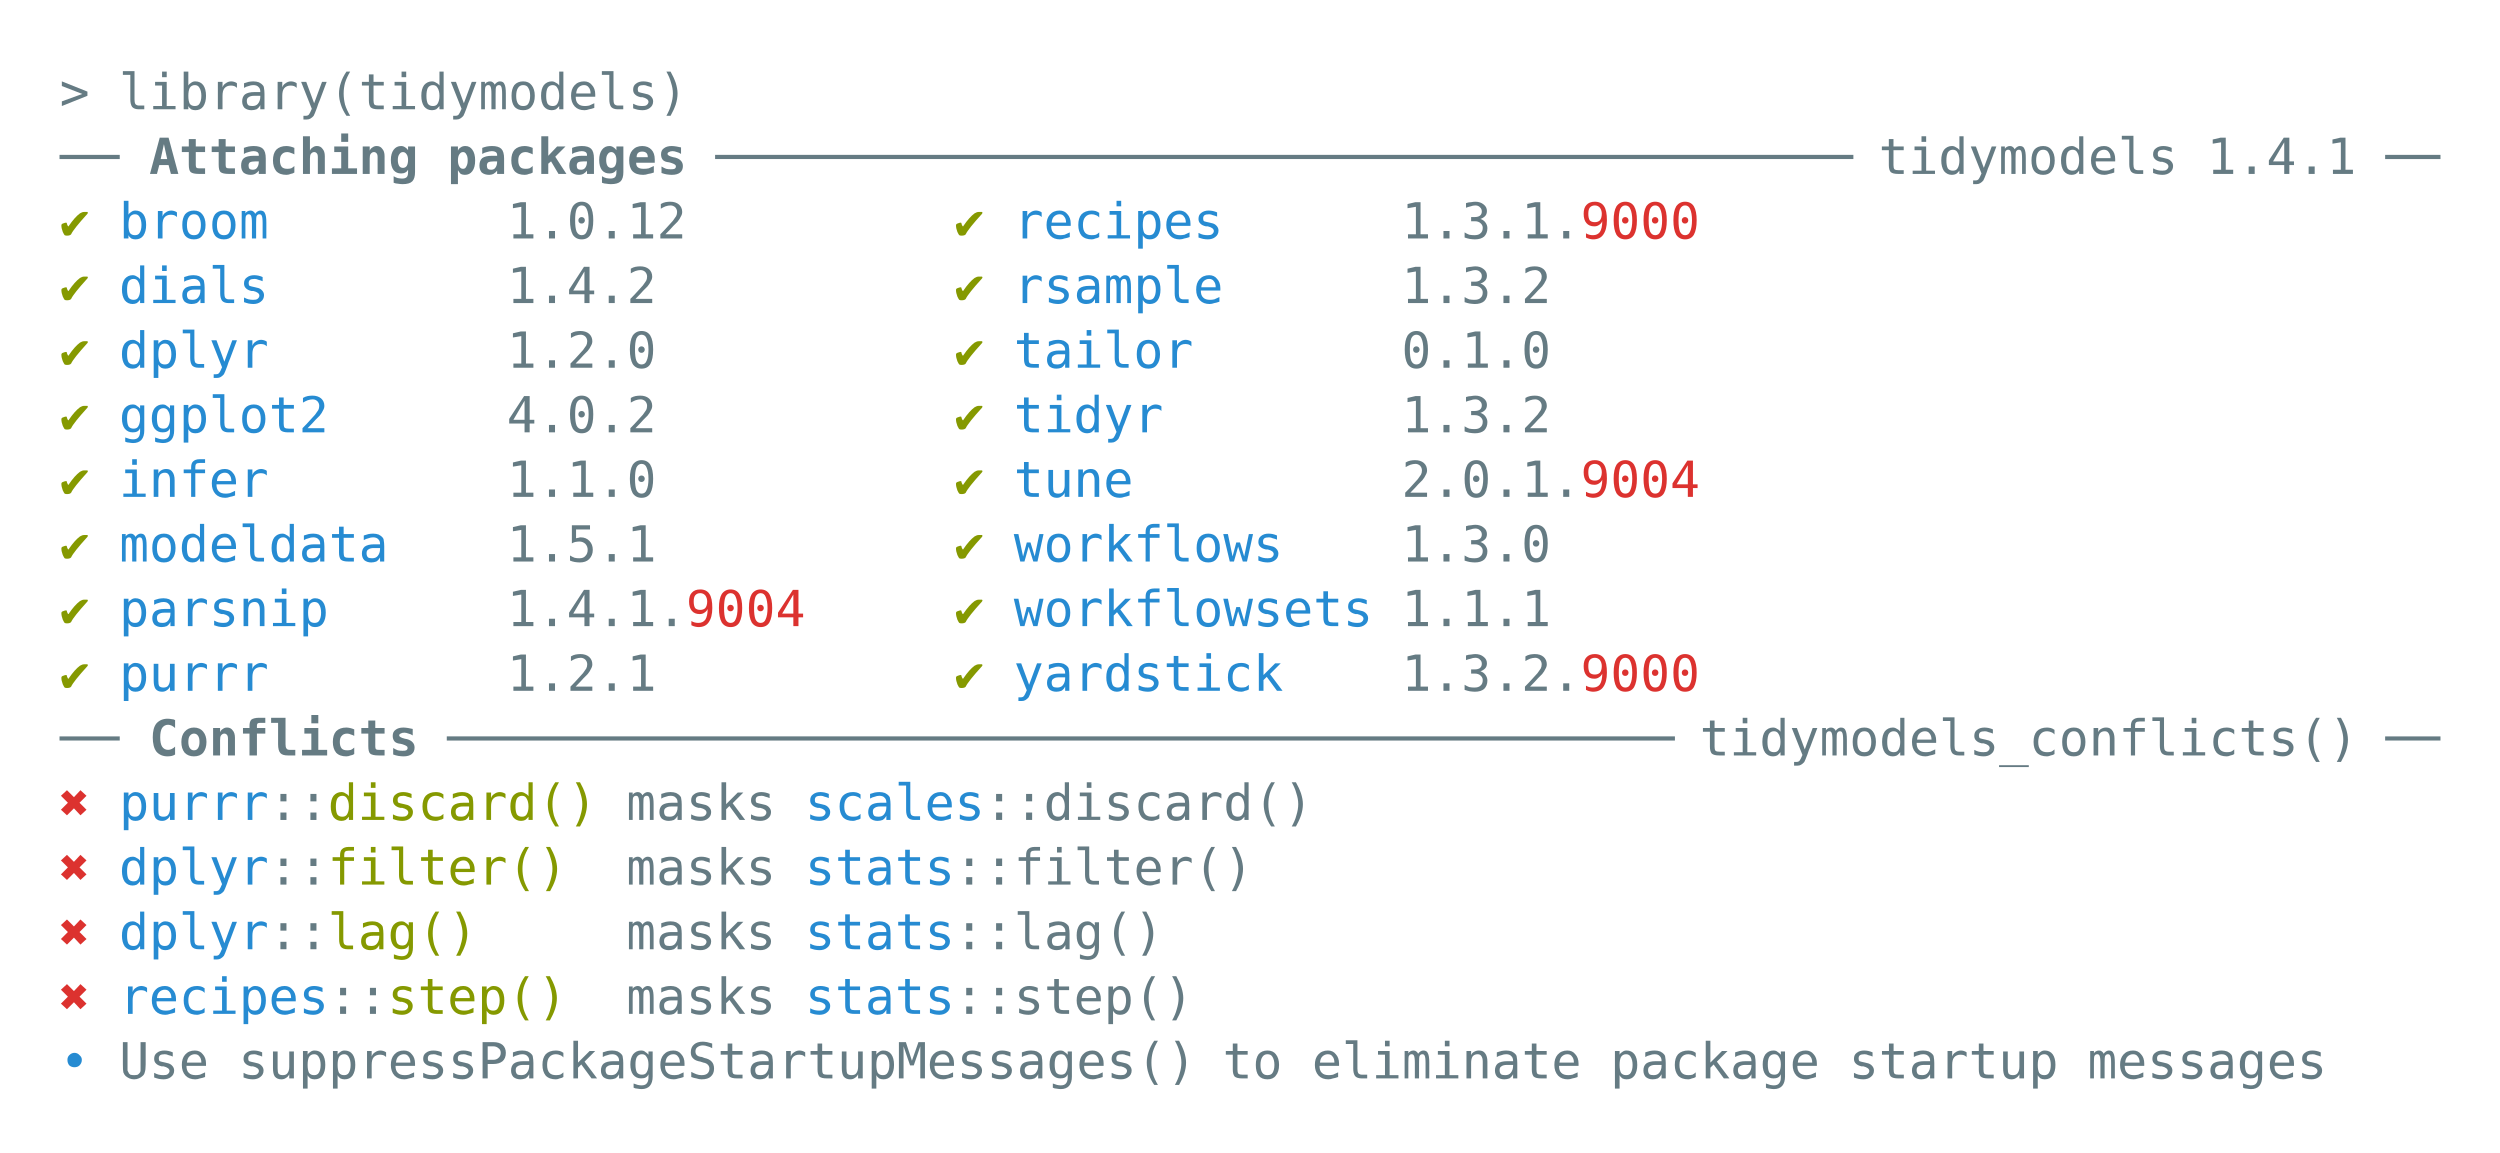
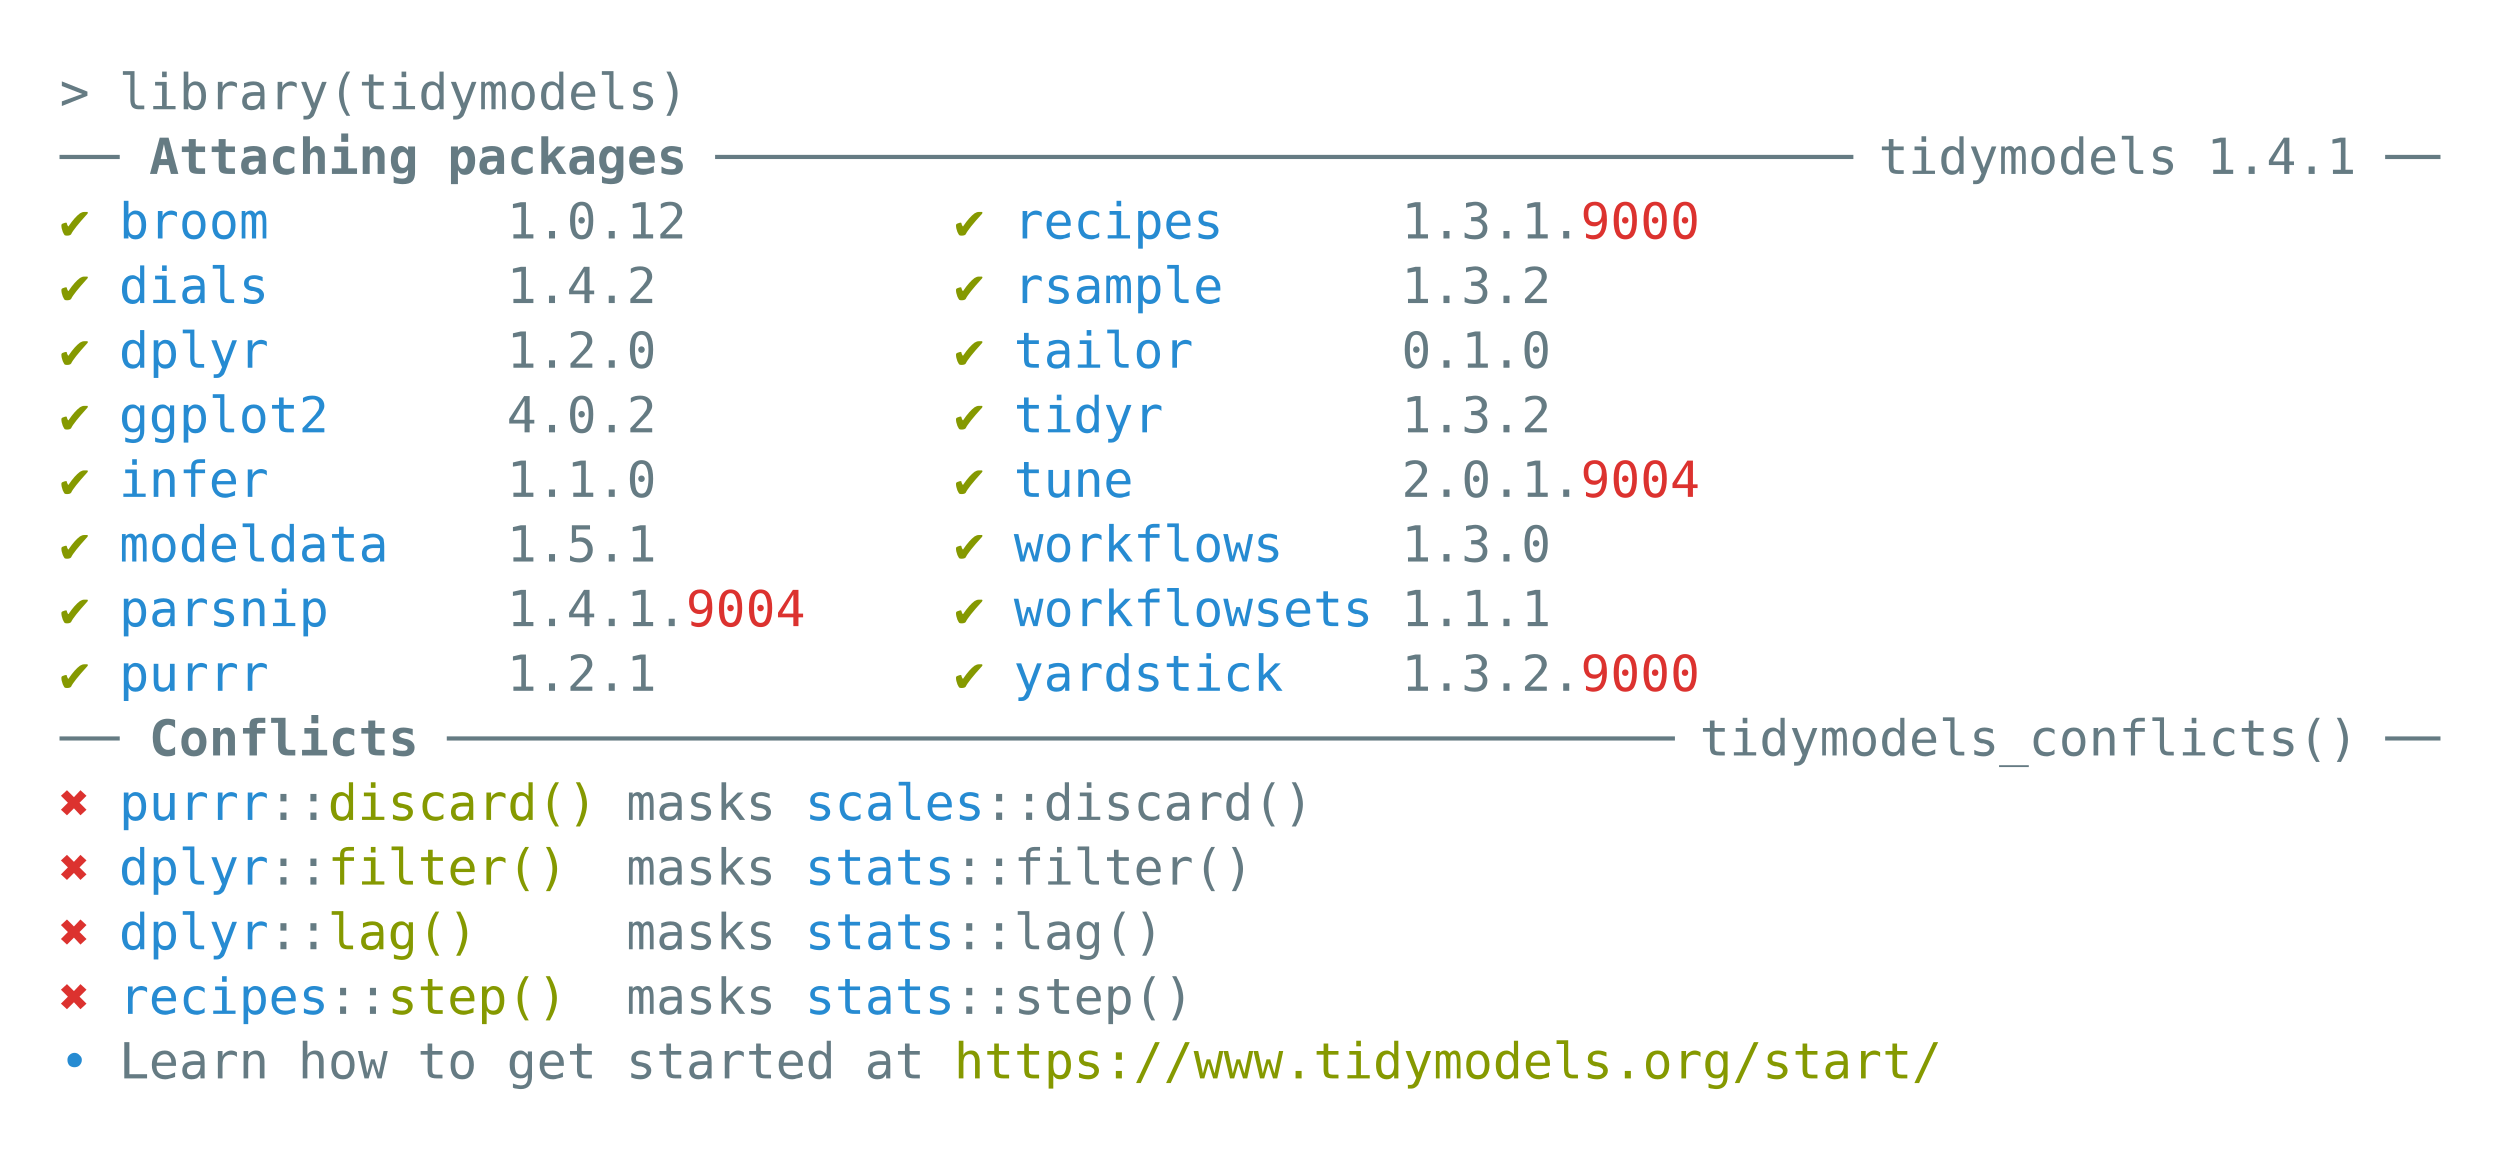
<svg xmlns="http://www.w3.org/2000/svg" xmlns:xlink="http://www.w3.org/1999/xlink" width="840" height="387.36">
  <rect width="840" height="387.36" rx="0" ry="0" class="a" />
  <svg height="347.36" viewBox="0 0 80 34.736" width="800" x="20" y="20">
    <style>.a{fill:rgb(255,255,255)}.b{font-family:'Fira Code',Monaco,Consolas,Menlo,'Bitstream Vera Sans Mono','Powerline Symbols',monospace}.c{fill:transparent}.d{fill:rgb(101,123,131);white-space:pre}.e{fill:rgb(101,123,131);font-weight:bold;white-space:pre}.f{fill:rgb(133,153,0);white-space:pre}.g{fill:rgb(38,139,210);white-space:pre}.h{fill:rgb(220,50,47);white-space:pre}</style>
    <g font-family="'Fira Code',Monaco,Consolas,Menlo,'Bitstream Vera Sans Mono','Powerline Symbols',monospace" font-size="1.67" class="b">
      <defs>
        <symbol id="a">
          <rect height="16" width="80" x="0" y="0" class="c" />
        </symbol>
      </defs>
      <rect height="34.736" width="80" class="a" />
      <svg x="0" y="0" width="80">
        <svg x="0">
          <use xlink:href="#a" />
          <text font-size="1.67" x="0" y="1.67" class="d">&gt;</text>
          <text font-size="1.67" x="2.004" y="1.67" class="d">library(tidymodels)</text>
          <text font-size="1.67" x="0" y="3.841" class="d">──</text>
          <text font-size="1.67" x="3.006" y="3.841" class="e">Attaching</text>
          <text font-size="1.67" x="13.026" y="3.841" class="e">packages</text>
          <text font-size="1.67" x="22.044" y="3.841" class="d">──────────────────────────────────────</text>
          <text font-size="1.67" x="61.122" y="3.841" class="d">tidymodels</text>
          <text font-size="1.67" x="72.144" y="3.841" class="d">1.4.1</text>
          <text font-size="1.67" x="78.156" y="3.841" class="d">──</text>
          <text font-size="1.67" x="0" y="6.012" class="f">✔</text>
          <text font-size="1.67" x="2.004" y="6.012" class="g">broom</text>
          <text font-size="1.67" x="15.03" y="6.012" class="d">1.0.12</text>
          <text font-size="1.67" x="30.06" y="6.012" class="f">✔</text>
          <text font-size="1.67" x="32.064" y="6.012" class="g">recipes</text>
          <text font-size="1.67" x="45.09" y="6.012" class="d">1.3.1.</text>
          <text font-size="1.67" x="51.102" y="6.012" class="h">9000</text>
          <text font-size="1.67" x="0" y="8.183" class="f">✔</text>
          <text font-size="1.67" x="2.004" y="8.183" class="g">dials</text>
          <text font-size="1.67" x="15.03" y="8.183" class="d">1.4.2</text>
          <text font-size="1.67" x="30.06" y="8.183" class="f">✔</text>
          <text font-size="1.67" x="32.064" y="8.183" class="g">rsample</text>
          <text font-size="1.67" x="45.09" y="8.183" class="d">1.3.2</text>
          <text font-size="1.67" x="0" y="10.354" class="f">✔</text>
          <text font-size="1.67" x="2.004" y="10.354" class="g">dplyr</text>
          <text font-size="1.67" x="15.03" y="10.354" class="d">1.2.0</text>
          <text font-size="1.67" x="30.06" y="10.354" class="f">✔</text>
          <text font-size="1.67" x="32.064" y="10.354" class="g">tailor</text>
          <text font-size="1.67" x="45.09" y="10.354" class="d">0.1.0</text>
          <text font-size="1.67" x="0" y="12.525" class="f">✔</text>
          <text font-size="1.67" x="2.004" y="12.525" class="g">ggplot2</text>
          <text font-size="1.67" x="15.03" y="12.525" class="d">4.0.2</text>
          <text font-size="1.67" x="30.06" y="12.525" class="f">✔</text>
          <text font-size="1.67" x="32.064" y="12.525" class="g">tidyr</text>
          <text font-size="1.67" x="45.09" y="12.525" class="d">1.3.2</text>
          <text font-size="1.67" x="0" y="14.696" class="f">✔</text>
          <text font-size="1.67" x="2.004" y="14.696" class="g">infer</text>
          <text font-size="1.67" x="15.03" y="14.696" class="d">1.1.0</text>
          <text font-size="1.67" x="30.06" y="14.696" class="f">✔</text>
          <text font-size="1.67" x="32.064" y="14.696" class="g">tune</text>
          <text font-size="1.67" x="45.09" y="14.696" class="d">2.0.1.</text>
          <text font-size="1.67" x="51.102" y="14.696" class="h">9004</text>
          <text font-size="1.67" x="0" y="16.867" class="f">✔</text>
          <text font-size="1.67" x="2.004" y="16.867" class="g">modeldata</text>
          <text font-size="1.67" x="15.03" y="16.867" class="d">1.5.1</text>
          <text font-size="1.67" x="30.06" y="16.867" class="f">✔</text>
          <text font-size="1.67" x="32.064" y="16.867" class="g">workflows</text>
          <text font-size="1.67" x="45.09" y="16.867" class="d">1.3.0</text>
          <text font-size="1.67" x="0" y="19.038" class="f">✔</text>
          <text font-size="1.67" x="2.004" y="19.038" class="g">parsnip</text>
          <text font-size="1.67" x="15.03" y="19.038" class="d">1.4.1.</text>
          <text font-size="1.67" x="21.042" y="19.038" class="h">9004</text>
          <text font-size="1.67" x="30.06" y="19.038" class="f">✔</text>
          <text font-size="1.67" x="32.064" y="19.038" class="g">workflowsets</text>
          <text font-size="1.67" x="45.09" y="19.038" class="d">1.1.1</text>
          <text font-size="1.67" x="0" y="21.209" class="f">✔</text>
          <text font-size="1.67" x="2.004" y="21.209" class="g">purrr</text>
          <text font-size="1.67" x="15.03" y="21.209" class="d">1.2.1</text>
          <text font-size="1.67" x="30.06" y="21.209" class="f">✔</text>
          <text font-size="1.67" x="32.064" y="21.209" class="g">yardstick</text>
          <text font-size="1.67" x="45.09" y="21.209" class="d">1.3.2.</text>
          <text font-size="1.67" x="51.102" y="21.209" class="h">9000</text>
          <text font-size="1.67" x="0" y="23.38" class="d">──</text>
          <text font-size="1.67" x="3.006" y="23.38" class="e">Conflicts</text>
          <text font-size="1.67" x="13.026" y="23.38" class="d">─────────────────────────────────────────</text>
          <text font-size="1.67" x="55.11" y="23.38" class="d">tidymodels_conflicts()</text>
          <text font-size="1.67" x="78.156" y="23.38" class="d">──</text>
          <text font-size="1.67" x="0" y="25.551" class="h">✖</text>
          <text font-size="1.67" x="2.004" y="25.551" class="g">purrr</text>
          <text font-size="1.67" x="7.014" y="25.551" class="d">::</text>
          <text font-size="1.67" x="9.018" y="25.551" class="f">discard()</text>
          <text font-size="1.67" x="19.038" y="25.551" class="d">masks</text>
          <text font-size="1.67" x="25.05" y="25.551" class="g">scales</text>
          <text font-size="1.67" x="31.062" y="25.551" class="d">::discard()</text>
          <text font-size="1.67" x="0" y="27.722" class="h">✖</text>
          <text font-size="1.67" x="2.004" y="27.722" class="g">dplyr</text>
          <text font-size="1.67" x="7.014" y="27.722" class="d">::</text>
          <text font-size="1.67" x="9.018" y="27.722" class="f">filter()</text>
          <text font-size="1.67" x="19.038" y="27.722" class="d">masks</text>
          <text font-size="1.67" x="25.05" y="27.722" class="g">stats</text>
          <text font-size="1.67" x="30.06" y="27.722" class="d">::filter()</text>
          <text font-size="1.67" x="0" y="29.893" class="h">✖</text>
          <text font-size="1.67" x="2.004" y="29.893" class="g">dplyr</text>
          <text font-size="1.67" x="7.014" y="29.893" class="d">::</text>
          <text font-size="1.67" x="9.018" y="29.893" class="f">lag()</text>
          <text font-size="1.67" x="19.038" y="29.893" class="d">masks</text>
          <text font-size="1.67" x="25.05" y="29.893" class="g">stats</text>
          <text font-size="1.67" x="30.06" y="29.893" class="d">::lag()</text>
          <text font-size="1.67" x="0" y="32.064" class="h">✖</text>
          <text font-size="1.67" x="2.004" y="32.064" class="g">recipes</text>
          <text font-size="1.67" x="9.018" y="32.064" class="d">::</text>
          <text font-size="1.67" x="11.022" y="32.064" class="f">step()</text>
          <text font-size="1.67" x="19.038" y="32.064" class="d">masks</text>
          <text font-size="1.67" x="25.05" y="32.064" class="g">stats</text>
          <text font-size="1.67" x="30.06" y="32.064" class="d">::step()</text>
          <text font-size="1.67" x="0" y="34.235" class="g">•</text>
-           <text font-size="1.67" x="2.004" y="34.235" class="d">Use</text>
-           <text font-size="1.67" x="6.012" y="34.235" class="d">suppressPackageStartupMessages()</text>
-           <text font-size="1.67" x="39.078" y="34.235" class="d">to</text>
-           <text font-size="1.67" x="42.084" y="34.235" class="d">eliminate</text>
-           <text font-size="1.67" x="52.104" y="34.235" class="d">package</text>
-           <text font-size="1.67" x="60.12" y="34.235" class="d">startup</text>
-           <text font-size="1.67" x="68.136" y="34.235" class="d">messages</text>
+           <text font-size="1.67" x="2.004" y="34.235" class="d">Learn</text>
+           <text font-size="1.67" x="8.016" y="34.235" class="d">how</text>
+           <text font-size="1.67" x="12.024" y="34.235" class="d">to</text>
+           <text font-size="1.67" x="15.03" y="34.235" class="d">get</text>
+           <text font-size="1.67" x="19.038" y="34.235" class="d">started</text>
+           <text font-size="1.67" x="27.054" y="34.235" class="d">at</text>
+           <text font-size="1.67" x="30.06" y="34.235" class="f">https://www.tidymodels.org/start/</text>
        </svg>
      </svg>
    </g>
  </svg>
</svg>
